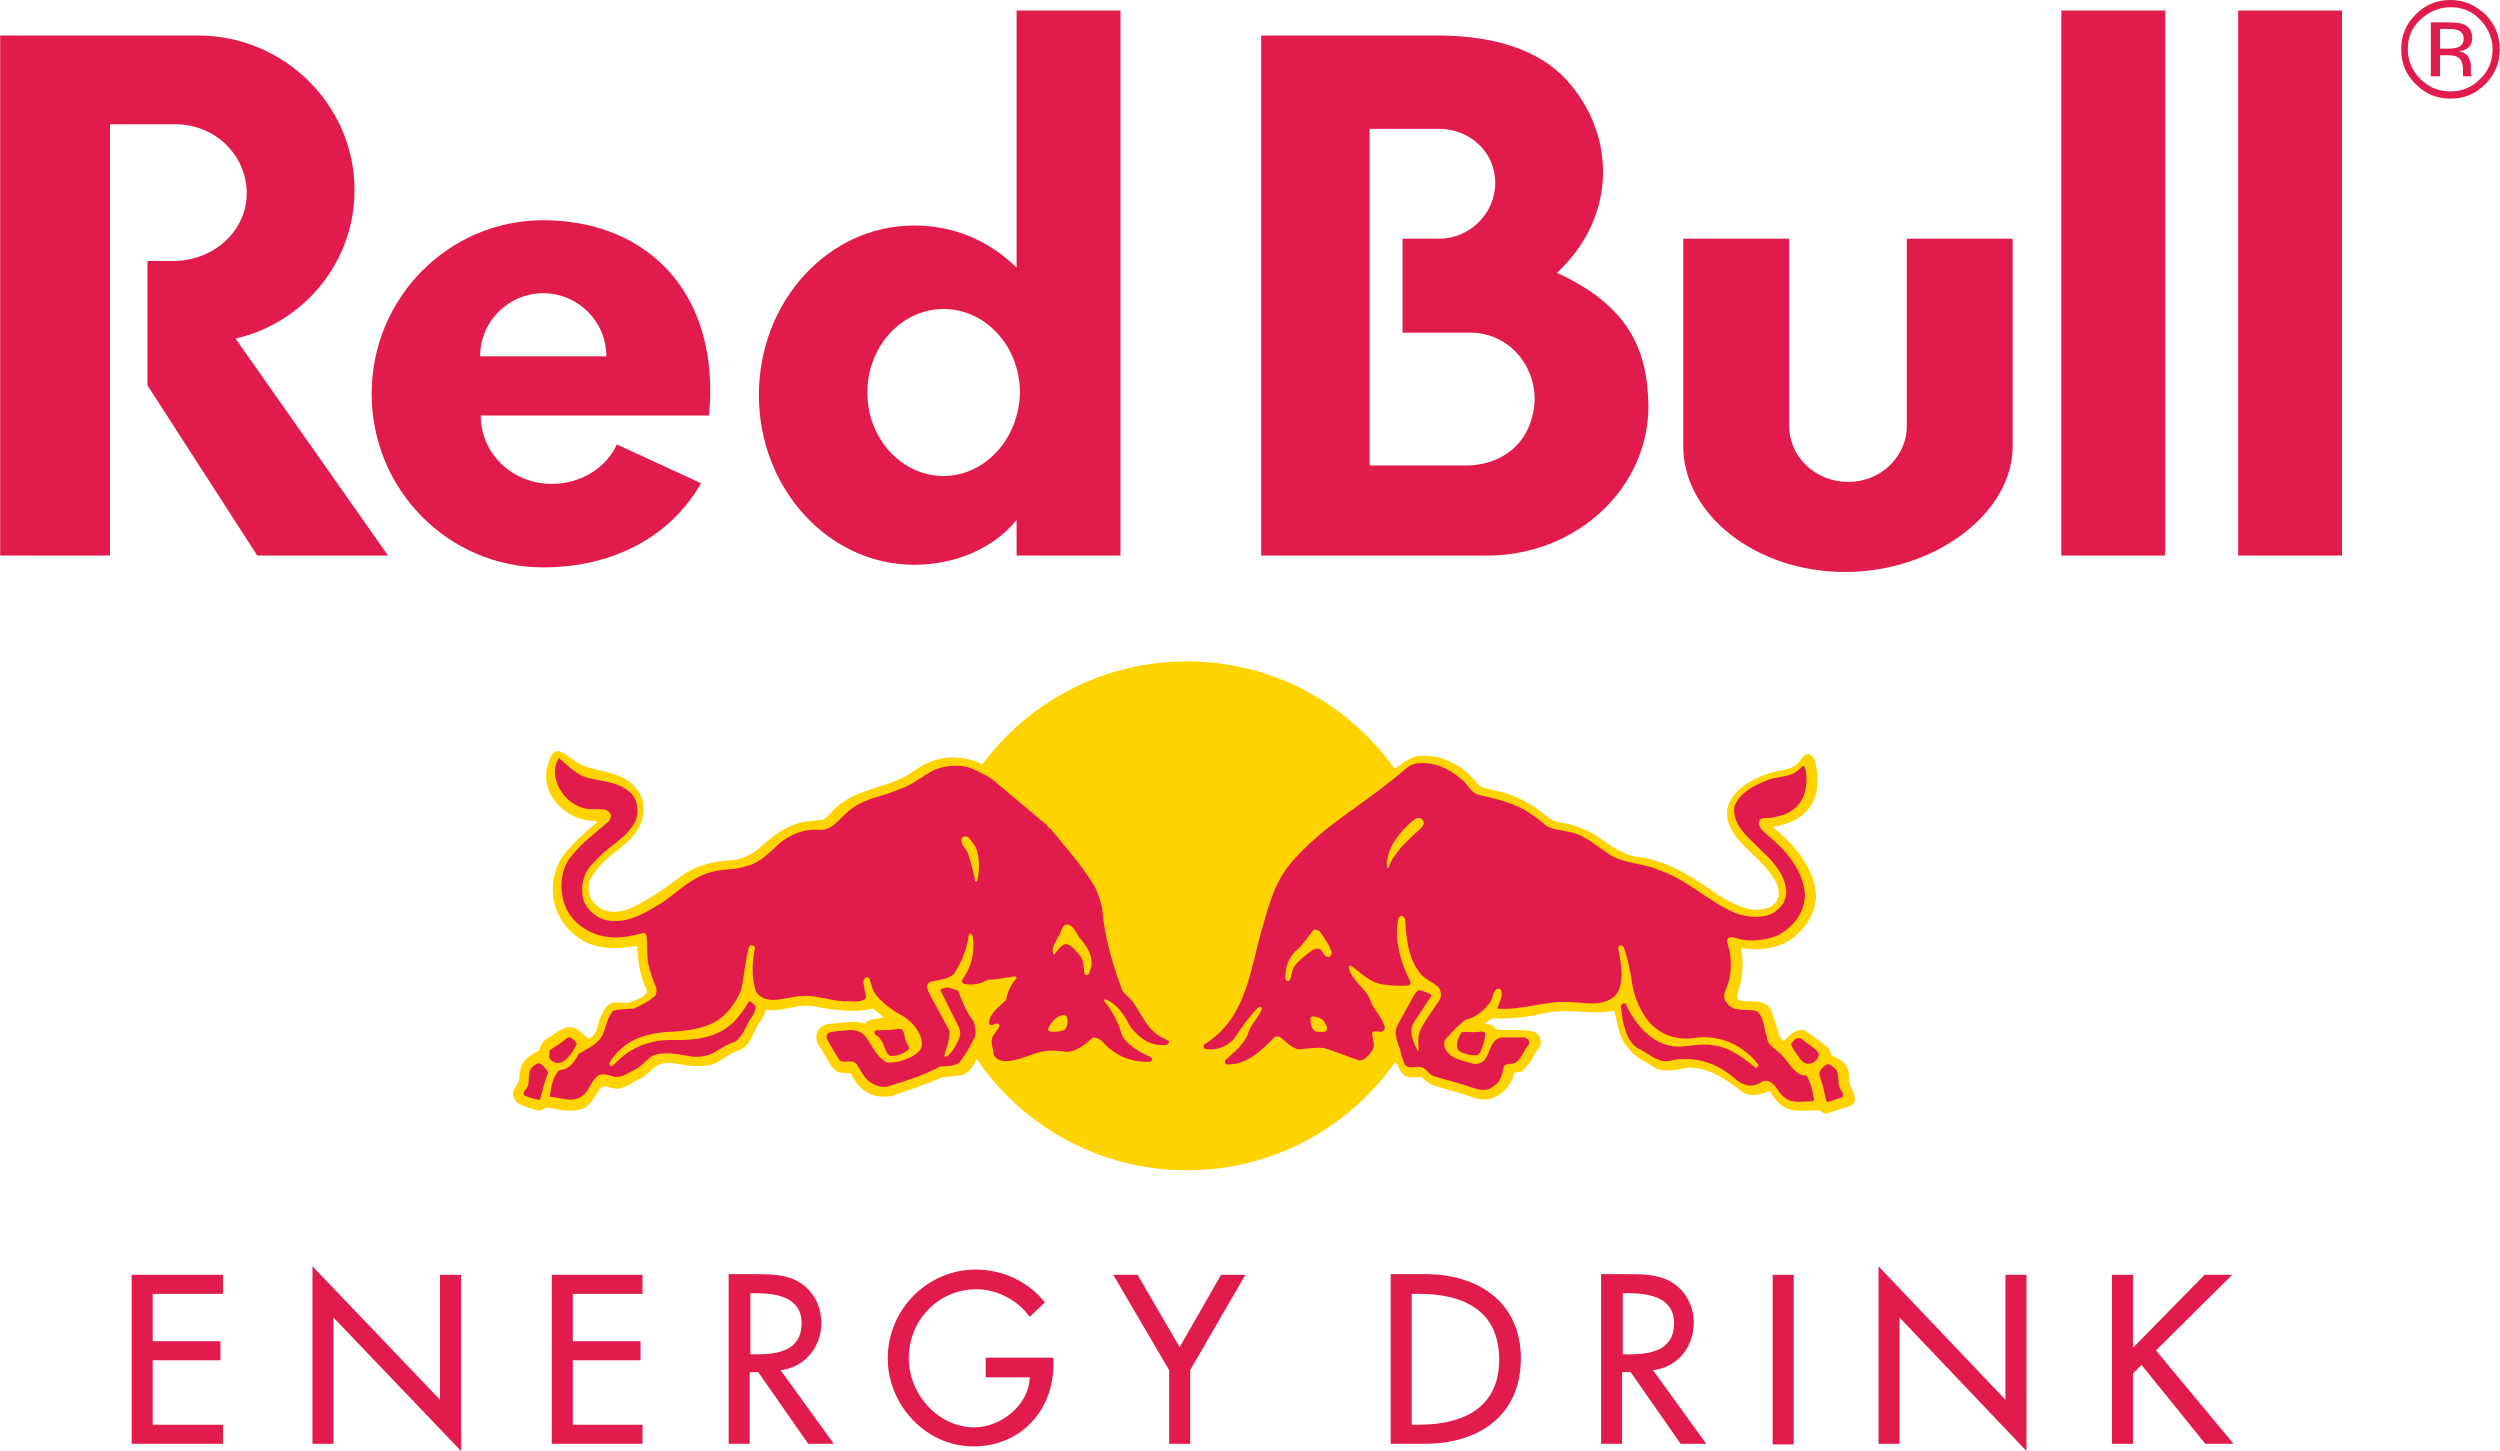
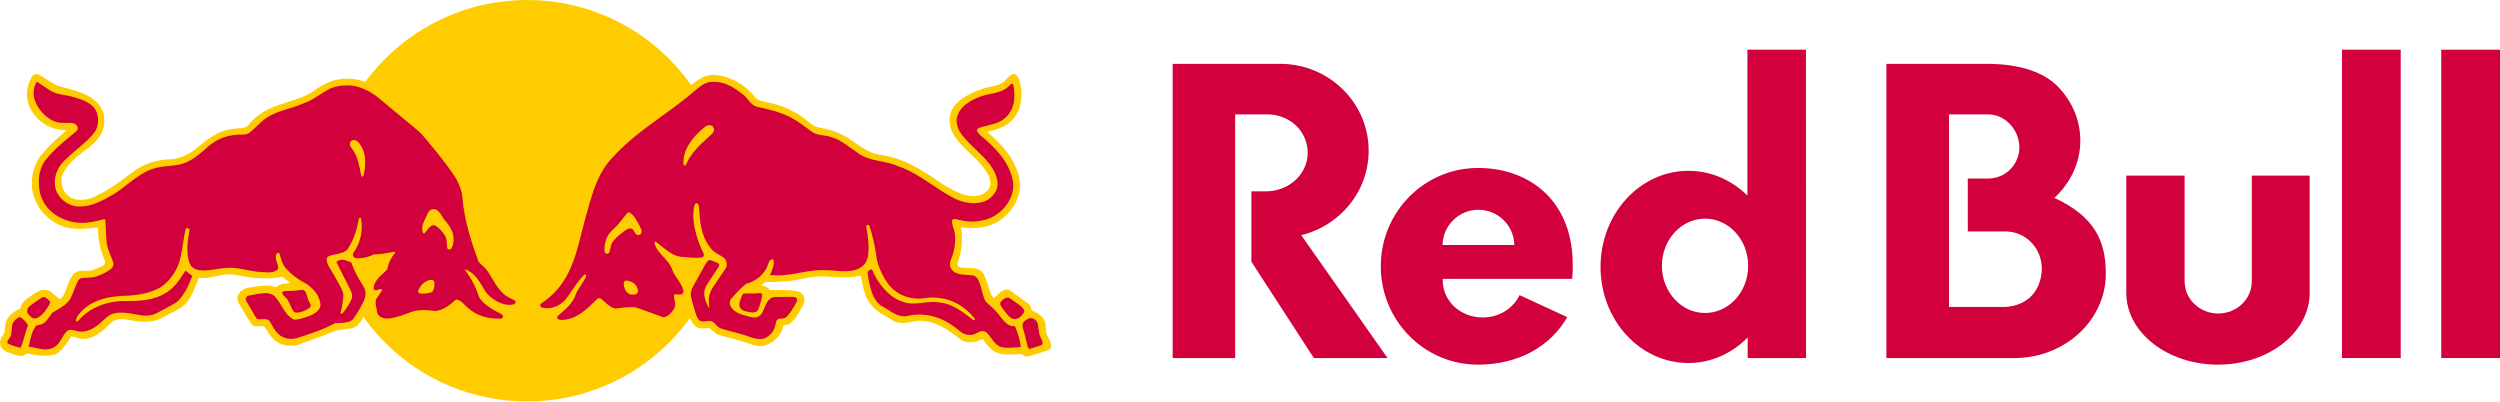
- <svg xmlns="http://www.w3.org/2000/svg" height="1451" viewBox="0 -.1 380.2 220.7" width="2500">
-   <path d="m272.1 36.2h-16.1v31.6c0 10.3 11 19.1 24.6 19.1s25.5-8.9 25.5-19.1v-31.6h-16.1v28.5c0 4.7-4 8.5-8.9 8.5-5 0-9-3.8-9-8.6zm-255.4-17.4v65.6h-16.7v-79.1h30.1c13.1 0 23.8 10.6 23.8 23.5 0 11-7.7 20.2-18.1 22.6l23.2 33h-19.9l-16.7-25.9v-18.9h3.9c6.2 0 11.2-4.6 11.2-10.3s-4.7-10.5-10.9-10.5zm153.7 65.6v-82.9h-15.8v39.1c-4.2-4.1-9.5-6.4-15.6-6.4-13 0-23.6 11.5-23.6 25.8 0 14.2 10.6 25.8 23.6 25.8 6.2 0 12-2.4 15.6-6.8v5.4zm-26.9-12.1c-6.4 0-11.6-5.7-11.6-12.7s5.2-12.7 11.6-12.7 11.6 5.7 11.6 12.7c-.1 7-5.3 12.7-11.6 12.7m93.3-30.9c4.3-4 7-9.4 7-15.3 0-5.4-2.1-10.3-5.7-14.2-3.8-4.1-10.4-6.6-19.4-6.6h-26.9v79.1h34.8c13.3-.2 24.1-10.3 24.1-22.7-.1-9-3.3-15.4-13.9-20.3m-13.4 29.3h-15.1v-51.2h10.6c4.6 0 8.5 3.5 8.5 8.2s-3.9 8.5-8.5 8.5h-5.6v14.3h10.3c5.6 0 9.8 4.6 9.8 10.2-.2 5.6-3.9 9.7-10 10" fill="#e21b4d" />
-   <path d="m73 54.1c0-5.3 4.3-9.6 9.6-9.6s9.6 4.3 9.6 9.6zm34.8 9c.1-1.1.2-2.2.2-3.3.2-17.1-11-26.4-25.4-26.4s-26.1 11.8-26.1 26.4 11.7 26.4 26.1 26.4c11 0 19.6-5 24-12.8l-12.8-5.9c-1.6 3.5-5.4 6-9.9 6-5.9 0-10.8-4.5-10.8-10.4zm205.7-61.6h15.8v82.9h-15.8zm26.9 0h15.8v82.9h-15.8z" fill="#e21b4d" />
-   <path d="m141.8 139.2c0-21.4 17.3-38.7 38.7-38.7s38.7 17.3 38.7 38.7-17.3 38.7-38.7 38.7-38.7-17.4-38.7-38.7" fill="#ffd300" />
-   <path clip-rule="evenodd" d="m149.4 116.2c.6.3 1.2.6 1.9 1 2.9 2 4.8 3.7 9.2 7.4 1.3 1.3 2.8 3.4 3.9 4.7 2.4 3 4.1 5.1 4.4 7.6.7 5 1.4 7.8 3.3 12.9.2.5 1 1.2 1.5 1.8 1.2 1.5 1.7 3.9 3.9 5.2 1.2.7 1.4.8 1.8 1.1.6.5-.4 2.3-3.5 1.9 1.6.8 1.4 2.6-.9 2.7-4.5.2-7.3-2.4-7.9-3.1-.3-.3-1.2.9-2.8 1.5-1.6.8-3.8 0-5.5.3-1.6.3-3.7 1.3-5.4 1.4-3 .1-3.4-2-3.4-3.8v-.8c-.3 1.1-1.4 3-1.4 3-.4.9-1 2-2.1 2.4l-3.2.4c-2.5 1.1-5 1.9-7.6 2.8-1.5.3-3.2 0-4.3-.9-.9-.7-1.4-1.6-1.9-2.5-.5-.2-1.2 0-1.8-.2-.5-.1-.8-.5-1.1-.8l-2.2-3.7c-.2-.5-.2-1.2 0-1.7.4-.8 1.3-1.2 2.2-1.2 1.6-.1 3.4-.6 5 0 .7-.8 1.8-.7 2.8-.9-.4-.6-1-.9-1.5-1.4-2.9.7-6.1.2-8.9-.3-2.6-.6-4.8.9-7.4.5l-.8 1.7c-1.2 1.3-1.3 3.5-3.1 4.4-1.3.3-2.3 1.2-3.4 1.8-2 1.1-4.7.6-6.9.2-.9-.1-1.5 0-2.3.3-.7.5-1.5 1.3-2.3 1.9-1.3.5-2.4 1.6-3.8 1.7-.8 0-1.6-.5-2.4-.3-1 1.1-1.5 2.9-3.1 3.4s-3.6.1-5.2-.3c-.5.2-.8.6-1.4.5-1.1-.3-2.2-.6-3.2-1.2-.4-.4-.5-.9-.6-1.3 0-.7.6-1.3.9-1.9.1-.7.1-1.7.4-2.4.5-1.1 1.6-1.8 2.7-2.3.1-.8.6-1.5 1.3-1.9 1.3-.7 2.7-2.3 4.4-1.4l1.8 1.5c1.6-.7 1.2-2.3 2-3.6.4-.9.9-1.9 1.9-1.9.7-.1 1.5.1 2.2 0 1-.3 2.1-.7 2.8-1.5l-.1-.6c-1-1.9-1.3-4.2-1.4-6.5-1.8.2-3.7.5-5.6.1-2.8-.4-5.5-2.6-6.6-5.4-1.2-2.7-.7-6.5 1.2-8.8 1.5-1.8 3.2-3.4 5-4.8-.6-.2-1.3-.1-1.9-.3-2.6-.4-5.2-2.7-5.8-5.3-.4-1.7 0-3.3.8-4.7.3-.3.6-.6 1.1-.4 1.3.5 1.7 1.2 2.9 1.8l.7.4c3.3 1.1 7.7 1.1 9 5.2.8 3.2-1.2 5.6-3.5 7.4-1.8 1.3-3.6 2.9-4.5 4.8-.4 1.4-.2 2.8 1 3.8 1.2 1.2 3.3 1.2 4.8.6 2.8-1.2 5.4-3 7.9-4.9 2.4-1.8 5.3-2.5 8.4-2.6 1.4-.3 2.6-.9 3.7-1.8 1.9-1.8 3.9-3.3 6.3-3.9 1.1-.2 2.2-.3 3.3-.4.9-.4 1.5-1.5 2.2-2 3.3-2.9 7.7-2.8 11.2-5.1 2-1.5 4.2-2.5 6.8-2.4 1.2.1 2.3.3 3.3.7zm3.3 34c-2.2.1-3.6.6-5.1.8.1 1.4.9 2.6 2 4.1.6-2.3 2.5-3.2 3.1-4.9m56.3.5c1 1.5 1.6 3 2.5 4.6.9-1.7 1.7-3.3 2.5-4.3-.1-.1-2.7.2-5-.3m2.1 7.4c-.1.3-.3.4-.7.4.3 1.4-.7 4-3.2 4.1-1.7.1-4.5-1.6-6.1-1.7-1.7-.1-4.8 1.2-6.6-1.5-2.4 2.9-5.2 3.7-7.6 3.6-1.4 0-2.9-.8-.8-2.6-4.6 1.5-4.6-1.6-3.8-2.2.5-.4 1.1-.7 2.8-2.4 6.4-6.7 4-18.3 11-26 2.7-3 4.9-4.7 10.4-8.6 1.9-1.3 3.8-3.2 5.6-4.5l.1.2v-.1c1.1-.8 2.1-1.6 3.3-1.9 2.5-.3 4.8.5 6.7 1.8 1 .7 1.8 1.5 2.6 2.5.6.6 1.5.6 2.3.9 2.3.4 4.3 1.3 6.2 2.5 1.3.8 2.4 2.2 4 2.4 1.9.3 3.6.9 5.3 1.9 2 1.3 3.8 2.9 6.2 3.3 4.8.5 8.8 3.2 12.6 5.9 2.2 1.3 4.8 2.8 7.5 1.9.8-.3 1.4-1 1.6-1.7.2-1.8-.9-3.2-2-4.5-2.3-2.7-6.3-5-5.8-8.9.7-2.9 3.9-4.6 6.4-5.4 1.4-.5 3.1-.3 4.3-1.5.6-.4.9-1.8 1.9-1.3.8.5.9 1.5 1 2.4.4 2.8-.2 5.6-2.8 7.2-1.2.8-2.5 1.1-3.9 1.4 2.1 1.7 4.2 3.8 5.4 6.2.7 1.4 1.1 2.6 1.2 4.2-.1 3-1.9 5.6-4.5 7.1-1.5.8-3.2 1.1-5 1.1-.7 0-1.3-.2-1.9-.2.3 1.4.3 3.3 0 4.9-.1.8-.6 1.7-.6 2.7.4.5 1 .5 1.5.5 1.3 0 2.9-.1 3.6 1.3.6 1.3.9 2.8 1.4 4.1.2.2.3.7.6.6.9-.8 1.8-1.9 3.1-1.6 1.2.8 2.4 1.7 3.6 2.6.3.3.4.7.5 1.2 1 .4 2.3 1.1 2.6 2.3.2.8.1 1.6.3 2.3.3.8 1.1 1.8.5 2.8l-.4.3-3.8 1.2c-.3 0-.6-.2-.9-.5-2-.1-4.4.5-6-.9-.7-.6-1.2-1.3-1.7-2.1-1.2.6-2.9 1-4.1.2-2.5-1.9-5-3.8-8.4-3.7-1.5.3-3.3.7-4.8.1-1.4-1-3-1.5-4.1-3-1.6-1.7-1.6-3.7-2.2-5.8-2.2.5-4.6.2-6.8.1-1.8-.1-3.5.2-5.2.6-2.1.4-4.4.6-6.6.5l-1.1.8c.5.1 1 .1 1.4.5l.4.4c1.8.2 3.9-.1 5.6.3.4.1.8.5 1 .9.2.5.2 1.1-.1 1.5-.9 1.2-1.4 2.6-2.6 3.6-.3.4-1.2-.1-1.3.6-.4 1.8-2.1 3.3-3.8 3.7-.7.1-1.5 0-2.1-.2-2.1-.7-4.2-1.3-6.3-1.9-.7-.2-1.3-.9-1.9-1.3-.9 0-2.2.3-2.8-.5-.3-.2-.6-.9-.7-1.2-.7-.9-1.2-2.5-1.5-3.9" fill="#ffd300" fill-rule="evenodd" />
-   <g fill="#e21b4d">
-     <path clip-rule="evenodd" d="m148.4 128.8c.6 1.5.6 3.5.2 5.1-.1.1-.2.1-.3 0-.3-1.4-.6-2.8-1.1-4.2-.3-.8-1.3-1.5-.9-2.4.2-.2.6-.2.9-.1.5.5.8 1 1.2 1.6m16 14c1.1 1.3 1.9 2.7 1.5 4.4-.2.3-.1.9-.6 1-.2.1-.4-.1-.4-.3-.1-.9-.1-1.9-.6-2.6-.6-.6-1.3-1.8-2.3-1.8-.7.2-1.2 1-1.6 1.5 0 .1-.1.1-.2 0-.4-1 .4-1.8.7-2.6.6-.6.5-2.3 1.8-1.8.9.6 1.1 1.6 1.7 2.2m-2.1 11.9c.1.6.1 1.5-.5 1.9-.6.2-1.4.3-2.1.2-.2-.1-.4-.2-.3-.4.3-.9 1.2-1.9 2.2-2.1.2 0 .6 0 .7.4m-73-36.5c2.4.6 5 .6 6.8 2.5 1 1.2 1.1 3.3.3 4.5-1.4 2.4-4.2 3.6-5.9 5.7-1.7 1.4-2.3 3.6-1.8 5.8.6 1.9 2.5 3.2 4.4 3.3 3 .1 5.2-1.4 7.6-2.8 2.4-1.7 4.6-3.9 7.3-4.6 1.8-.6 3.8-.3 5.6-1 1.9-.4 3.4-2 4.9-3.4 1.7-1.4 3.7-2.2 5.9-2.1 2 .3 3.1-1.5 4.5-2.7 2.3-2.1 5.3-2.3 8-3.5 1.9-.6 3.4-2 5.2-2.9 1.7-.7 4-.9 5.7-.2 1.1.5 2.3 1 3.3 1.8l8.1 6.8c.1.3.4.5.6.6 2.3 2.8 4.7 5.5 6.6 8.6.6 1.1.9 2.2 1.2 3.4.4 4.6 1.6 8.6 3.1 12.6.4.6 1.2 1.1 1.6 1.7 1.3 1.8 2.1 4.1 4.2 5.3l1.2.6c.1.1.1.3 0 .4l-.2.2c-2.5.4-4.4-1.1-5.7-2.9-.8-1.6-1.9-3.3-3.7-4-.1 0-.2.1-.2.1.2.6.8 1 1 1.5.7 1.1 1.3 2.3 1.6 3.5.4 1.3 1.8 2.2 2.9 2.9l1.6.8c.2.1.3.4.1.6l-.2.1c-2.7.1-5.1-.8-7-2.8-.4-.5-1-.9-1.7-.9-1.2 1.1-2.4 2.1-4 2.2-1.7-.3-3.5-.3-5 .3-1.4.5-2.8 1.1-4.3 1.1-.7 0-1.5-.3-1.8-1 0-.9-.6-1.9-.1-2.8l1-1.5c0-.2-.1-.4-.3-.4-.4-.1-1.1.6-1.3-.1.1-1.5 1.6-2.5 2.6-3.5.2-1.2.7-2.3 1.6-3.3 0-.1-.1-.3-.3-.3-1.3.2-2.6.5-4 .5-1.1.6-2.5 1-3.8.6-.3-.2-.2-.5-.1-.7 1.4-1.9 1.9-4.3 1.5-6.6-.1-.1-.1-.3-.3-.3s-.2.2-.3.3c-.3 2.2-1 3.9-2.2 5.8-.9.9-2.3.9-3.5 1.2-.3.1-.6.4-.6.7 0 .8.5 1.3.8 2l2.6 4.8c.1 1.3-.5 2.6-.8 3.8.1.2.3.1.5 0 .9-.8 1.5-1.9 1.9-3.1.1-.5-.1-1.1-.3-1.5l-2.7-5.4c.2-.3.6-.3.9-.4.6 0 1.2.3 1.8.5.6 1.6 1.3 3.3 2.4 4.7.2.9.5 2.1-.1 2.8-.6 1.2-1.2 2.2-2 3.3-.7.7-1.7.6-2.7.7h-.3c-2.4 1.3-4.9 2.1-7.5 2.9-1.1.5-2.4.1-3.3-.6s-1.3-1.7-1.9-2.6c-.7-.9-1.8-.1-2.6-.6-.7-1.1-1.4-2.2-2-3.4 0-.3 0-.6.3-.8.9-.3 1.9-.3 2.9-.4.9-.1 1.9.1 2.5.7 1.2 1.4 1.7 3.3 3.5 4.2 1.4.1 2.6-.3 3.8-.9.7-.4 1.5-1 1.5-1.9-.1-1.8-1.3-3.2-2.8-4.2-1.5-.8-3.1-1.9-4.2-3.3-.6-.8-.7-1.7-1-2.5-.1-.2-.5-.2-.6-.1-.6.5-.1 1.4-.1 2 .1.4.3.9.1 1.2-.9.7-2.1.3-3.2.4-2.2-.1-4.3-1-6.6-.8-2.2.1-5.2 1.6-6.8-.6-.8-2.1-.6-4.6-.2-6.7 0-.2-.2-.4-.4-.4-.2-.1-.4 0-.5.2-.6 2.1-.7 4.4-1.2 6.6-.8 1.9-2.2 3.9-4.1 4.9-1.7.9-3.7 1.2-5.8 1.4-3.8.1-7.3.8-9.7 4.1-.2.3-.5.6-.4 1 .1.1.4.2.5.1 2.6-2.9 5.9-4.1 9.7-3.9 3.6 0 7.2-.6 9.5-3.7.6-.7 1-1.4 1.5-2.2.4 0 .7.5 1 .7.1 1.1-.8 1.8-1.2 2.7-.5 1-1 2.2-2 2.8-1.2.3-2.2 1.1-3.3 1.7-1.1.5-2.5.7-3.8.4-1.6-.3-3.8-.7-5.4 0-.8.5-1.5 1.4-2.3 1.9-1.1.5-2.1 1.4-3.4 1.3-.9-.2-2-.8-2.8 0-1 .9-1.2 2.5-2.5 3.1-1.5.8-3.1 0-4.6-.1.2-1.5.4-2.9 1.4-4 .6-.1 1.1-.2 1.6-.6.6-.5 1-1.2 1.4-1.9 1.3-.8 2.8-1.4 3.6-2.8.6-1.3.6-2.5 1.6-3.7l.5-.2 2.7-.2c1.1-.5 2.1-1 3.1-1.8.3-.3.4-.8.3-1.3-.5-1.3-.9-2.2-1.2-3.6s-.1-2.8-.3-4.4c-.1-.1-.2-.4-.4-.4-1.8.4-3.5.9-5.5.6-2.7-.3-5.5-2.1-6.5-4.8-.9-2.3-.7-5.6 1-7.5 1.6-2 3.6-3.5 5.6-5.2.3-.2.3-.6.4-.9 0-.4-.4-.7-.7-.9-1.2-.3-2.6.1-3.8-.4-2.1-.7-3.7-2.7-4-4.9-.1-1 .1-1.8.6-2.6 1.6 1.4 2.8 2.6 4.3 3m-6 44.7v.3c-.5 1.2-.8 2.6-1.2 4-.9-.1-1.7-.4-2.4-.7-.2-.2 0-.4 0-.6.9-.8.6-1.8.8-2.9.1-.6.7-1.1 1.3-1.4.7.1 1.1.8 1.5 1.3m4.4-4.2c-.5 1-1.2 2.2-2.3 2.8-.4.1-.9.1-1.3-.1-.2-.2-.6-.4-.6-.8.1-.4-.1-.9.3-1.1.8-.5 1.6-1 2.4-1.7.2-.1.6-.2.7 0 .4.3.7.5.8.9m50.1-.4c.1.4.7.9.3 1.3-.8.6-1.7 1-2.8.9-.8-.6-.7-1.7-1.4-2.5-.2-.6-1.1-.6-.9-1.2l.3-.2c1.1 0 2.2 0 3.3-.2 1.1-.1.8 1.2 1.2 1.9m63.2-16.3c.6.8 1.1 1.6 1.5 2.6.1.2 0 .4-.1.6s-.3.4-.6.2c-.7-.2-.6-1.3-1.5-1.2-.6 0-1 .5-1.5.8-.9.8-2.1 1.6-2.3 2.8-.2.4-.1 1.1-.5 1.3-.2.1-.5-.1-.5-.3-.1-1.6.4-3.1 1.5-4.2 1.1-.9 1.9-2.2 2.8-3.3.6-.1 1 .3 1.2.7m.4 13.3c.2.4.6.9.3 1.4-.4.3-1.1.1-1.6.1-.6-.3-.8-1.1-.8-1.8 0-.2 0-.3.2-.5.7 0 1.4.2 1.9.8m15-30.6c.3.4 0 .8-.2 1.1-1.4 1.3-3.1 2.7-4.1 4.3-.4.5-.7 1.1-.9 1.7 0 .1-.1.1-.2.1-.3-.8.1-1.7.3-2.5.7-1.9 2.3-3.7 4-5 .2-.1.9-.2 1.1.3m5.7-6.4c1.1.7 1.5 2.2 2.8 2.5 2.2.5 4.4 1 6.4 2 1.4.7 2.7 1.7 4 2.8 1.2.6 2.7.6 4 1 1.9.5 3.4 1.9 5.1 3 2.2 1.7 5.3 1.5 7.8 2.6 4 1.3 7.2 4.4 10.9 6.2 1.9 1 4.8 1.4 6.7.3 1.3-.9 2.1-2.1 1.8-3.8-.7-4.1-5.2-6.2-7.3-9.6-.4-.8-.7-1.9-.5-2.8.8-2 2.9-3.1 4.7-3.8 1.4-.7 3.2-.5 4.5-1.3.5-.3.9-.7 1.2-1 .3 0 .3.3.4.5.4 2.4 0 4.9-2.1 6.3-.8.6-1.8.8-2.7 1-.8.3-2.4-.3-2.3 1.1.2.7.8 1.1 1.3 1.6 2.8 2.3 5.4 5.3 5.7 8.9.1 2.8-1.8 5.2-4.2 6.4-1.8.7-4 1-5.9.5-.5-.1-1.3-.6-1.7.1-.1.8.4 1.4.4 2.1.2 1.3.2 3-.2 4.3-.2 1-1.2 2.2-.3 3.2.9 1.4 2.7 1 4.2 1.2.8.1 1.1 1 1.3 1.6.3.8.3 1.7.6 2.3 0 1.5 1.7 2.1 2.5 3.1 1 1.1 1.9 3 3.6 2.9.6 1.2.9 2.3 1.1 3.7l-.2.2c-1.4 0-3.3.4-4.3-.6-1.2-.8-1.6-3-3.4-2.4-.8.6-1.9.8-2.8.4-.9-.3-1.5-1.1-2.3-1.6-2.4-1.8-5.6-2.7-8.7-2-1.8.5-3.2-.8-4.6-1.6-1.9-.8-2.4-2.8-2.8-4.5l-.3-2.1c0-.2.2-.4.4-.5h.3c1.1 2.5 3.2 5.3 5.9 6.2 2.5 1 4.8-.3 7.5.2 2.5.3 4.5 1.9 6.4 3.4.2 0 .3-.1.4-.3v-.2c-2.3-2.9-5.5-4.4-9.2-4.1-3.1.6-6.1-.4-7.9-3-1-1.5-1.7-3.1-2-4.8-.3-2-.7-4.2-1.4-6-.2-.1-.4-.3-.6-.2l-.2.3c.3 1.9.9 4.2.2 6.2-.5 1.6-2.1 2.2-3.6 2.3s-2.9-.2-4.5-.2c-3.6-.1-6.8 1.3-10.5 1 .3-.9.9-1.8.6-2.8-.1-.2-.4-.2-.6-.2-.7.4-.6 1.3-1 1.9-.8 1.3-2.3 2.5-3.8 2.8-1.1.8-2.1 1.9-3 2.9-.3.3-.3.9-.2 1.3.7 1.8 2.8 2 4.4 2.5.8.1 1.5-.2 1.9-.9.7-1.1.8-2.9 2.4-3.1h3.5c.3.1.5.3.7.6l-.1.5c-.8.9-1.1 2.2-2.1 2.8-.6.2-1.3 0-1.7.5-.2 1.2-.5 2.5-1.7 3.1-.9.8-2.2.4-3.2.1-1.9-.7-3.8-1.1-5.7-1.7-.8-.2-1.1-1.2-2-1.4-.8-.2-1.7.4-2.4-.3-.4-.9-.6-1.5-.8-2.5-.3-.6-.5-1.3-.6-2-.1-.6 0-1 .2-1.5l2.6-4.7c.2-.3.4-.6.7-.7.6.1 1.3.4 1.9.7l-.1.3-2.7 4.1c-.6 1.3 0 2.8.6 3.9.1.1.2.3.3.2-.1-.8-.2-1.6 0-2.5.2-.8.7-1.5 1.1-2.2l2.1-3.1c.2-.5.2-1.3-.2-1.8-.9-.9-2.2-1.2-3-2.4-1.7-2.3-1.9-5-2.1-7.9 0-.2-.2-.5-.5-.6-.2-.1-.4.2-.5.3-.5 1.9-.2 4.2.3 5.9.3 1.3.9 2.6 1.5 3.8.1.2-.1.5-.3.6-1.4.1-2.8 0-4.1-.2-1.8-.3-3.1-1.7-4.6-2.8-.2-.1-.3.1-.4.2.4 2 2.6 3.2 3.3 5 .4 1.5 1.9 2.6 2.2 4.2 0 .2-.2.5-.4.6-.5.1-1-.2-1.5.1-.1.9.5 1.8.1 2.6-.5.8-1.2 1.7-2.1 1.7-1.8-.6-3.6-1.4-5.4-1.9-1.3-.1-2.6.1-3.8.2-1.2-.2-2-1.3-2.9-1.9-.3-.1-.6-.1-.8.1-2 2-4.2 4.2-7.2 4.1-.2 0-.3-.2-.3-.4v-.2c1.3-1.2 2.9-2.4 3.5-4.1.4-1.4 1.6-2.4 2.1-3.7.1-.2-.1-.3-.3-.4l-.3.2c-1.5 1.5-2.6 3.2-3.7 4.8-1.1 1.1-2.7 1.8-4.4 1.4-.2-.1-.2-.4-.1-.6 6.2-3.8 6.9-10.6 8.6-16.8 1.2-4.1 2.1-8.3 5.3-11.6 4.8-5.3 10.8-8.4 16.1-13 .8-.7 1.6-1.4 2.6-1.4 2.6-.2 4.6.8 6.4 2.3m57.1 44.2c.5.7.3 1.8.5 2.6.1.6.9 1.1.5 1.7l-2.2.7c-.4 0-.2-.5-.4-.7-.2-1.3-.5-2.2-.9-3.4-.1-.7.6-1.2 1.1-1.6.5-.2.9.4 1.4.7m-5.1-4.5c.8.7 1.9 1.2 2.5 2.1.1.4-.2.8-.4 1.1-.3.3-.7.5-1.2.5s-.9-.3-1.2-.7c-.5-.8-1.2-1.5-1.4-2.3.3-.5 1-1.3 1.7-.7m-48.2-.8c-.1 1-.4 1.9-.8 2.8-.3.6-1.2.4-1.8.3-.6-.2-1.6-.3-1.7-1.2-.1-.8.3-1.6.7-2.2.9-.1 2 .1 2.9-.1.4 0 .7.1.7.4" fill-rule="evenodd" />
-     <path d="m20 219.5h13.9v-2.9h-10.7v-9.8h10.3v-2.9h-10.3v-7.2h10.7v-2.9h-13.9zm27.5 0h3.2v-19.2l19.4 20.3v-26.8h-3.2v19l-19.4-20.3zm36.4 0h13.8v-2.9h-10.6v-9.8h10.3v-2.9h-10.3v-7.2h10.6v-2.9h-13.8zm34.8-11.2c3.7-.4 6.2-3.5 6.2-7.2 0-2.5-1.2-4.9-3.4-6.2-2-1.2-4.5-1.2-6.8-1.2h-3.9v25.8h3.2v-10.9h1.3l7.6 10.9h3.9zm-4.7-11.7h.9c3.2 0 7 .6 7 4.6 0 4.1-3.6 4.7-6.8 4.7h-1v-9.3zm35.9 9.9v2.9h6.7c-.1 4.2-4.4 7.6-8.4 7.6-5.6 0-10-5.1-10-10.5 0-5.8 4.5-10.5 10.3-10.5 3.2 0 6.3 1.7 8.1 4.2l2.3-2.2c-2.5-3.2-6.5-5-10.5-5-7.4 0-13.4 6.1-13.4 13.5 0 7.1 5.8 13.4 13 13.4s12.2-5.4 12.2-12.5v-1h-10.3zm27.9 1.8v11.2h3.2v-11.2l8.4-14.5h-3.7l-6.3 11-6.4-11h-3.7zm33.7 11.2h5.2c8.1 0 14.6-4.2 14.6-13 0-8.6-6.6-12.8-14.5-12.8h-5.3zm3.2-22.8h1.1c6.6 0 12.2 2.4 12.2 10 0 7.5-5.7 9.9-12.2 9.9h-1.1zm36.7 11.6c3.7-.4 6.2-3.5 6.2-7.2 0-2.5-1.2-4.9-3.4-6.2-2-1.2-4.5-1.2-6.8-1.2h-3.9v25.8h3.2v-10.9h1.3l7.6 10.9h3.9zm-4.7-11.7h.9c3.2 0 7 .6 7 4.6 0 4.1-3.6 4.7-6.8 4.7h-1v-9.3zm22.9-2.8h3.2v25.8h-3.2zm16.1 25.7h3.2v-19.2l19.3 20.3v-26.8h-3.2v19l-19.3-20.3zm38.7-14.6v-11.1h-3.2v25.7h3.2v-10.7l1.3-1.3 9.7 12h4.3l-11.8-14.2 11.6-11.5h-4.2zm48.3-203.9c1.8 0 3.3.6 4.5 1.9 1.2 1.2 1.9 2.8 1.9 4.5 0 1.8-.6 3.3-1.9 4.5-1.2 1.3-2.8 1.9-4.5 1.9-1.8 0-3.3-.6-4.6-1.9-1.2-1.2-1.9-2.8-1.9-4.5 0-1.8.6-3.3 1.9-4.5s2.8-1.9 4.6-1.9m7.5 6.4c0-2-.7-3.8-2.2-5.3-1.5-1.4-3.2-2.2-5.3-2.2s-3.8.7-5.3 2.2-2.2 3.2-2.2 5.3.7 3.8 2.2 5.3 3.2 2.2 5.3 2.2 3.8-.7 5.3-2.2c1.4-1.4 2.2-3.2 2.2-5.3m-5.5-1.6c0 .6-.3 1.1-.9 1.3-.3.1-.8.2-1.4.2h-1.3v-3h1.2c.8 0 1.4.1 1.8.3.4.3.6.6.6 1.2m-5-2.5v8.2h1.4v-3.2h1.1c.8 0 1.3.1 1.6.3.5.3.8.9.8 1.9v1h1.4l-.1-.1c0-.1-.1-.2-.1-.4v-1.2c0-.4-.2-.8-.4-1.3-.3-.4-.8-.7-1.4-.8.5-.1.9-.2 1.2-.4.5-.3.8-.9.8-1.6 0-1-.4-1.7-1.3-2.1-.5-.2-1.2-.3-2.3-.3z" />
+ <svg xmlns="http://www.w3.org/2000/svg" viewBox="0.001 0 224.188 36">
+   <g clip-path="url(#a)">
+     <path fill="#D2003C" fill-rule="evenodd" d="M195.907 25.248v-9.5h-5.231v10.51c0 3.556 3.681 6.442 8.223 6.442s8.223-2.886 8.223-6.442v-10.51h-5.192v9.5c0 1.58-1.35 2.864-3.01 2.864-1.661 0-3.01-1.283-3.01-2.864z" clip-rule="evenodd" />
+     <path fill="#D2003C" d="M224.189 4.456h-5.269v27.652h5.269zm-8.904 0h-5.269v27.652h5.269z" />
+     <path fill="#D2003C" fill-rule="evenodd" d="M113.629 10.258h-2.864v21.85h-5.605V5.725h9.635c4.387 0 7.94 3.488 7.94 7.791 0 3.664-2.578 6.736-6.048 7.57l7.743 11.022h-6.608l-5.601-8.638v-6.31h1.301c2.069 0 3.747-1.547 3.747-3.453 0-1.907-1.571-3.453-3.643-3.453z" clip-rule="evenodd" />
+     <path fill="#D2003C" d="M140.987 25.002q.053-.54.048-1.107c.08-5.701-3.694-8.832-8.503-8.832s-8.708 3.947-8.708 8.815 3.899 8.822 8.708 8.822c3.67 0 6.535-1.661 8.009-4.263l-4.276-1.972c-.547 1.177-1.82 2.007-3.301 2.003-2.051-.003-3.566-1.508-3.584-3.283v-.18h11.604zm-11.624-3.03a3.218 3.218 0 0 1 6.435 0h-6.439zm32.595 10.136-.007-27.652H156.7V17.54c-1.398-1.384-3.259-2.221-5.293-2.221-4.352 0-7.878 3.857-7.878 8.617s3.526 8.618 7.878 8.618c2.055 0 3.916-.875 5.317-2.287v1.84zm-9.057-4.04c-2.134 0-3.868-1.897-3.868-4.232s1.73-4.23 3.868-4.23 3.868 1.895 3.868 4.23-1.73 4.231-3.868 4.231Zm31.327-10.321c1.443-1.346 2.325-3.148 2.325-5.127 0-1.792-.692-3.442-1.899-4.736-1.256-1.384-3.48-2.159-6.487-2.159h-9.005v26.383h11.631c4.456-.073 8.047-3.439 8.047-7.566 0-3.003-1.059-5.145-4.608-6.795zm-4.41 9.78h-5.041v-17.27h3.515c1.543 0 2.795 1.412 2.795 2.958a2.794 2.794 0 0 1-2.795 2.796h-1.83v4.743h3.356c1.871 0 3.286 1.508 3.286 3.38-.066 1.933-1.252 3.269-3.286 3.393" />
+     <path fill="#FC0" d="M47.268 36c9.94 0 18-8.059 18-18s-8.06-18-18-18c-9.941 0-18 8.059-18 18s8.059 18 18 18" />
+     <path fill="#FC0" d="M45.984 26.351c-1.017-.574-1.218-1.705-1.75-2.397-.218-.274-.578-.578-.675-.827-.917-2.346-1.228-3.664-1.55-5.954-.166-1.173-.944-2.162-2.079-3.55-.495-.605-1.2-1.605-1.81-2.196-2.047-1.726-3.154-2.685-4.52-3.605a5.3 5.3 0 0 0-.845-.467h-.007a.03.03 0 0 1-.014-.007c-.456-.2-.868-.256-1.429-.287a4 4 0 0 0-.224-.007c-1.018 0-1.986.37-2.962 1.124-.709.464-1.522.723-2.31.972-.994.315-2.025.644-2.865 1.377-.15.108-.287.26-.422.402-.184.197-.315.422-.595.512-.243.055-.416.055-.613.072a7 7 0 0 0-.924.132c-1.034.245-1.826.882-2.66 1.557l-.284.228c-.54.429-1.47.82-1.996.837-1.47.045-2.511.391-3.594 1.197-1.118.855-2.315 1.737-3.64 2.28a2.7 2.7 0 0 1-.954.183c-.346 0-.841-.076-1.235-.442-.502-.464-.668-1.357-.367-1.955.45-.886 1.366-1.609 2.114-2.142.965-.73 1.899-1.688 1.484-3.276-.447-1.453-2.221-1.92-3.394-2.231-.332-.087-.62-.163-.789-.242-.37-.173-.63-.35-.882-.52a4.2 4.2 0 0 0-.785-.449.5.5 0 0 0-.146-.028q-.248 0-.397.239c-.423.737-.547 1.488-.37 2.221.273 1.204 1.46 2.3 2.698 2.494.124.031.266.042.405.056.128.01.259.024.38.048a14.2 14.2 0 0 0-2.235 2.155c-.906 1.066-1.155 2.827-.578 4.093.499 1.266 1.765 2.297 3.08 2.505.259.048.54.072.857.072.457 0 .917-.048 1.357-.096.107-.01.218-.025.321-.035.045 1.003.08 1.626.637 3.048.034.09.01.242-.107.346-.097.086-.907.422-1.139.47a1.6 1.6 0 0 1-.297.021h-.332c-.11 0-.253 0-.391.02-.509.073-.761.502-.941.918-.11.252-.19.474-.26.664-.173.474-.28.768-.612.948 0 0-.692-.616-.81-.7A1.06 1.06 0 0 0 4 25.982c-.436 0-.823.277-1.197.543a5 5 0 0 1-.35.239c-.314.197-.55.533-.618.882-.509.256-1.007.564-1.239 1.073-.11.218-.131.484-.152.74a4 4 0 0 1-.042.363 2 2 0 0 1-.135.235c-.141.194-.266.481-.266.658 0 .373.138.515.346.692.253.18.941.39 1.432.512a.4.4 0 0 0 .11.014c.15 0 .27-.077.385-.15.055-.034.11-.072.173-.1.405.097 1.003.222 1.584.222q.452-.001.82-.1c.592-.16 1.097-.962 1.37-1.395.066-.104.132-.207.149-.221a.1.1 0 0 1 .055-.01c.09 0 .236.041.391.086.18.052.388.11.575.128.667.059 1.304-.356 1.716-.664.169-.125.352-.301.532-.47.2-.191.405-.388.582-.506a1.9 1.9 0 0 1 .736-.138q.135-.001.298.014c.48.1 1.11.218 1.723.218.612 0 1.076-.104 1.48-.315l.374-.194c.405-.207.82-.418 1.214-.633.761-.412 1.066-1.09 1.315-1.633l.062-.138c.146-.315.367-.886.426-1.028q.175.025.367.024c.411 0 .816-.086 1.207-.17.384-.082.785-.165 1.186-.165.212 0 .405.02.599.069.72.142 1.668.305 2.633.305a6.6 6.6 0 0 0 1.487-.156c.111.107.236.2.357.29.12.09.231.173.335.274a4 4 0 0 1-.335.045c-.336.038-.685.076-.941.35a2.2 2.2 0 0 0-.872-.16 7 7 0 0 0-1.01.097q-.203.03-.395.055c-.515.062-.868.26-1.051.595-.111.218-.194.447-.014.82l1.013 1.681c.125.218.332.395.474.405.076.007.177 0 .287-.01q.132-.012.263-.014.244 0 .295.083.076.118.148.235c.208.326.422.665.747.952.492.429 1.284.608 2.028.436q.42-.155.84-.305c.876-.315 1.782-.64 2.66-1.013l1.457-.208c.481-.094.848-.744.969-1.014l.031-.062s.44-.872.574-1.401c.007.09.007.21.007.377 0 .823.146 1.865 1.55 1.81.782-.032 1.82-.495 2.56-.63.775-.132 1.785.197 2.536-.17.73-.297 1.149-.865 1.266-.747A5 5 0 0 0 44.78 29c1.049-.034 1.163-.875.43-1.256 1.431.166 1.854-.608 1.587-.858-.17-.159-.27-.238-.813-.543zm-12.859-.782c-.54-.73-.892-1.248-.944-1.916.688-.08 1.318-.308 2.342-.363-.267.792-1.183 1.169-1.401 2.276zm60.851 4.647c-.049-.097-.097-.19-.125-.26-.045-.155-.052-.318-.062-.491-.01-.19-.02-.388-.08-.574-.162-.54-.74-.876-1.207-1.066-.017-.204-.055-.425-.245-.56-.807-.575-1.229-.9-1.457-1.073-.135-.104-.183-.142-.211-.152a.75.75 0 0 0-.305-.07c-.356 0-.64.284-.916.554l-.19.187c-.007.007-.01.007-.021.007-.087 0-.267-.266-.312-.387-.08-.215-.141-.419-.204-.616a7 7 0 0 0-.398-1.07c-.304-.605-.954-.615-1.529-.625h-.162c-.263 0-.61-.038-.672-.212-.062-.172.066-.498.146-.736.055-.166.107-.322.124-.474.146-.65.156-1.516.028-2.218.145.004.29.02.443.038q.196.027.408.038h.125c.865 0 1.595-.17 2.231-.515 1.283-.772 2.069-2.017 2.1-3.342-.045-.692-.208-1.263-.56-1.969-.474-.934-1.263-1.854-2.415-2.809.667-.138 1.221-.3 1.733-.623 1.045-.664 1.508-1.868 1.304-3.393-.055-.36-.194-.983-.498-1.145a.3.3 0 0 0-.142-.035c-.221 0-.436.239-.626.45-.07.08-.138.152-.197.204-.356.318-.775.401-1.214.488-.232.045-.47.093-.696.176-1.052.343-2.84 1.124-3 2.546-.155 1.405.845 2.35 1.814 3.263.321.304.63.591.892.896.56.647 1.038 1.29.913 2.017-.044.249-.397.63-.733.782q-.386.134-.792.134c-.896 0-1.758-.49-2.515-.927l-.108-.062c-1.757-1.218-3.573-2.48-5.825-2.72-.858-.165-1.602-.684-2.325-1.19a26 26 0 0 0-.502-.345 7 7 0 0 0-2.46-.879c-.45-.059-.806-.353-1.183-.66a5 5 0 0 0-.622-.46 8.2 8.2 0 0 0-2.9-1.163 3 3 0 0 0-.31-.076c-.27-.056-.551-.118-.745-.322-.297-.35-.706-.8-1.2-1.152-.661-.443-1.688-.914-2.584-.914a2 2 0 0 0-.537.066c-.498.125-.885.415-1.294.723l-.155.114c-.82.64-1.91 1.52-2.768 2.132-2.56 1.823-3.522 2.622-4.791 4.01-3.266 3.566-2.273 8.904-5.096 11.997-.73.802-.934.906-1.2 1.128-.33.276-.406 1.747 1.732 1.027-.975.834-.36 1.221.28 1.235 1.129.024 2.374-.367 3.595-1.667.848 1.22 2.325.657 3.093.72.72.058 2.045.84 2.816.795 1.176-.073 1.609-1.249 1.491-1.903.19 0 .242-.045.294-.138.139.681.232 1.148.364 1.49q.017.038.044.09v.008c.084.148.257.477.43.636.2.242.501.274.74.274.097 0 .194-.007.287-.01q.16-.011.311-.011a3 3 0 0 1 .256.214c.19.166.384.34.623.405 1.114.287 2.038.543 2.934.858.183.059.463.135.743.135q.137 0 .263-.024c.852-.184 1.61-.913 1.796-1.74.014-.128.107-.139.266-.146.115-.003.246-.01.319-.093.463-.37.747-.879 1.024-1.367q.086-.156.18-.314a.88.88 0 0 0 .034-.817q-.135-.27-.488-.39c-.443-.125-.937-.136-1.363-.136h-.47c-.222 0-.478 0-.727-.024l-.18-.197c-.131-.118-.297-.145-.46-.173l-.117-.02.404-.316q.243.007.481.007c.941 0 1.806-.083 2.578-.245a9.4 9.4 0 0 1 2.096-.26q.141-.002.287.007.173.01.346.024c.422.028.855.06 1.287.06.571 0 1.035-.053 1.45-.163.052.207.093.411.131.612.152.754.294 1.467.875 2.086.35.446.806.702 1.25.955.228.128.46.273.684.422.298.152.537.176.879.176.477 0 1.086-.204 1.432-.204 1.443 0 2.557.782 3.764 1.726.215.142.478.215.779.215.366 0 .778-.11 1.138-.305l.028.042c.22.311.453.637.764.89.446.404 1.024.46 1.53.46.169 0 .345-.008.515-.015.242-.01.487-.02.723-.01.093.131.273.232.415.225s1.702-.516 1.785-.543.2-.097.2-.097c.378-.194.104-.74-.096-1.142l-.007.01ZM61.67 25.62c-.377-.75-.672-1.425-1.139-2.13 1.07.252 2.29.13 2.29.13-.345.492-.74 1.194-1.151 2" />
+     <path fill="#D2003C" d="M68.323 26.362c-.056-.07-.166-.08-.229-.08q-.04-.001-.08.004c-.193.024-.37.034-.553.034a7 7 0 0 1-.283-.007c-.077 0-.146-.007-.215-.007-.114 0-.207.007-.3.025h-.022l-.01.02c-.014.028-.37.65-.322 1.045.052.426.484.512.813.578.118.024.253.048.391.048q.352-.001.47-.235a6 6 0 0 0 .367-1.308.14.14 0 0 0-.027-.124zm23.503 1.404c-.204-.294-.56-.53-.844-.72a3 3 0 0 1-.326-.231l-.058-.042a.36.36 0 0 0-.232-.086c-.322 0-.671.387-.678.518-.01.194.266.54.626.97l.076.093q.275.327.588.349c.211 0 .377-.07.554-.235.131-.121.422-.426.29-.613zm1.506 2.505a2 2 0 0 1-.124-.304 5 5 0 0 1-.07-.443c-.03-.236-.058-.46-.131-.633a.65.65 0 0 0-.567-.364.5.5 0 0 0-.236.056c-.352.176-.564.367-.505.764.194.578.29.997.419 1.567.014.087.073.374.21.374q.017 0 .032-.003l1.014-.332a.17.17 0 0 0 .107-.094c.059-.135-.048-.363-.152-.585z" />
+     <path fill="#D2003C" d="M91.54 31.08a6.3 6.3 0 0 0-.513-1.802l-.013-.027h-.031c-.589.037-.952-.44-1.305-.897-.117-.152-.225-.294-.342-.418a5.5 5.5 0 0 0-.564-.547c-.208-.18-.384-.339-.453-.48-.083-.174-.173-.506-.26-.828-.062-.228-.12-.446-.176-.595l-.035-.093c-.107-.284-.235-.637-.602-.695-.183-.031-.384-.038-.574-.045-.53-.021-1.062-.114-1.335-.495-.253-.35-.15-.675-.007-1.02.062-.153.107-.28.142-.426.19-.64.256-1.436.11-1.993a3 3 0 0 0-.083-.266c-.076-.232-.166-.585-.11-.692.058-.107.117-.125.224-.125.094 0 .201.032.301.06.073.02.128.03.198.048.262.062.657.134 1.017.134.595 0 1.22-.128 1.76-.36 1.021-.494 2.028-1.611 1.976-2.995-.135-1.401-1-2.754-2.65-4.141-.038-.035-.083-.07-.125-.104-.214-.177-.474-.401-.48-.599s.508-.318.83-.394q.113-.024.2-.048l.083-.021c.412-.107.834-.218 1.184-.46 1.176-.793 1.134-2.187 1-2.955q-.009-.03-.018-.072c-.02-.1-.048-.225-.142-.225a.14.14 0 0 0-.09.041l-.107.1c-.135.129-.284.274-.457.37-.373.222-.823.316-1.255.406-.277.058-.564.117-.83.21-1.17.405-1.896.997-2.156 1.761-.135.398-.062.9.197 1.384.384.606.934 1.135 1.47 1.647.845.81 1.716 1.643 1.917 2.778.11.66-.159 1.218-.82 1.699-.346.207-.789.318-1.28.318a3.9 3.9 0 0 1-1.785-.45c-.685-.342-1.346-.785-1.986-1.214-.962-.643-1.958-1.308-3.061-1.66-.478-.219-1.01-.326-1.523-.43-.73-.148-1.484-.3-2.09-.775a13 13 0 0 1-.612-.429c-.55-.397-1.117-.81-1.76-.972-.24-.083-.474-.114-.703-.148-.353-.052-.681-.097-.986-.315l-.415-.301c-.512-.374-1.041-.761-1.57-1.028-.91-.453-1.879-.688-2.962-.923-.346-.083-.56-.343-.789-.62-.152-.186-.311-.377-.512-.512-.833-.66-1.591-1.103-2.567-1.103q-.137 0-.273.01c-.512.035-1.01.422-1.342.713-.972.85-2.02 1.608-3.03 2.342-1.51 1.09-3.066 2.217-4.398 3.674-1.311 1.353-1.785 3.04-2.249 4.677-.069.242-.134.481-.207.723-.125.447-.239.907-.35 1.35-.601 2.41-1.22 4.819-3.629 6.382-.159.104-.103.305.045.36.063.024 1.073.363 2.08-.647.608-.754.947-1.45 1.674-2.228.024-.024.107-.09.176-.083.049.024.063.049.049.135-.094.312-.284.585-.47.851-.19.273-.385.554-.482.875-.231.692-.875 1.253-1.446 1.744 0 0-.09.059-.141.125-.052.065-.052.093-.052.093-.018.152.103.246.349.256 1.35 0 2.311-.958 3.238-1.889a.2.2 0 0 1 .156-.059.4.4 0 0 1 .149.024c.062.035.204.174.314.27.305.27.616.55 1.024.633h.014c.492-.069.934-.124 1.391-.124q.2-.001.367.014c.491.148.986.335 1.46.512.335.128.681.256 1.03.373h.015c.45-.017.77-.435 1.006-.806.11-.263.059-.519.007-.768-.031-.155-.062-.3-.052-.443.083-.041.197-.034.319-.017.107.017.262 0 .314-.007.118-.017.242-.152.208-.328-.09-.45-.315-.727-.54-1.073-.197-.294-.384-.57-.477-.882-.149-.412-.464-.754-.768-1.086-.353-.384-.685-.748-.786-1.208 0 0-.03-.097.004-.135s.128.007.128.007c.162.118.325.25.48.377.513.416 1.042.848 1.686.945.598.059 1.255.135 1.895.08.17-.028.256-.177.215-.319-.256-.54-.519-1.12-.678-1.754-.135-.477-.436-1.733-.128-2.681.031-.093.093-.125.149-.125q.008-.001.024.004c.104.024.173.149.187.245l.01.125c.09 1.29.176 2.508.965 3.546.211.336.512.512.803.685.2.118.432.225.578.412.166.21.193.57.08.788l-.97 1.43c-.228.325-.45.674-.529 1.03-.072.36-.041.71-.01 1.049l.007.082a.2.2 0 0 1-.073-.079c-.39-.706-.47-1.304-.27-1.764.128-.298.917-1.415 1.145-1.782.073-.118.132-.235.07-.315-.077-.1-.668-.353-.824-.353q-.015-.001-.031.004c-.138.038-.228.166-.308.28l-.055.076-1.194 2.166-.028.08c-.069.217-.13.404-.069.653.066.325.166.675.242.93l.063.212c.107.377.207.73.373.927a.5.5 0 0 0 .412.18c.09 0 .183-.014.273-.028.15-.024.312-.041.433-.01.18.045.304.18.436.318.131.142.266.287.467.346.37.125.757.225 1.131.322.498.131 1.014.266 1.505.456.277.09.574.173.861.173.319 0 .516-.09.793-.314.387-.315.515-.627.612-1.076.076-.412.214-.44.512-.457.145-.007.166 0 .308-.048.149-.049.581-.578.806-1.01q.095-.178.19-.319a.46.46 0 0 0 .094-.273c0-.215-.18-.28-.294-.284h-.077s-1.273-.01-1.622 0c-.522.028-.75.53-.934.976-.073.173-.139.332-.225.474-.138.249-.408.401-.74.394-.097 0-.312-.059-.422-.086-.689-.17-1.398-.343-1.689-1.028-.027-.117-.072-.36.1-.564.367-.425.852-.965 1.35-1.352.692-.146 1.384-.658 1.764-1.301.08-.111.121-.242.163-.367.062-.194.12-.377.297-.491.111-.056.201-.038.225.059.066.36-.069.705-.204 1.04a6 6 0 0 0-.086.226l-.021.055.059.007q.287.027.584.028c.71 0 1.384-.121 2.038-.239.647-.118 1.318-.239 2.01-.239q.11-.001.225.004c.308 0 .605.027.896.052.284.024.578.052.872.052.103 0 .2 0 .297-.01.886-.042 1.53-.444 1.723-1.08.183-.543.163-1.48-.059-2.789-.01-.062-.017-.103-.017-.11v-.024c0-.049 0-.1.066-.132.083-.045.17 0 .21.107.336.941.53 2.024.634 2.768.114.723.415 1.456.927 2.238.633.945 1.678 1.488 2.864 1.488.277 0 .554-.052.827-.087.19-.024.263-.014.391-.014 1.509 0 2.82.654 3.799 1.89 0 0 .017.024.017.058 0 .052-.076.104-.142.076l-.128-.1c-.85-.66-1.73-1.342-2.833-1.477a3.6 3.6 0 0 0-.623-.052 8 8 0 0 0-.934.069c-.304.035-.588.07-.882.07a2.6 2.6 0 0 1-1-.18c-1.27-.42-2.307-1.88-2.64-2.786a.15.15 0 0 0-.134-.086q-.052-.001-.108.035c-.148.093-.173.141-.193.231-.021.076.103.727.159 1.007.166.692.415 1.737 1.321 2.124q.168.101.336.211c.453.29.92.592 1.456.592q.193 0 .38-.052.485-.106.983-.107c1.045 0 2.107.356 3 1.006.148.087.29.204.425.319.194.162.391.328.627.415q.222.09.477.09c.405 0 .508-.121.796-.263a.8.8 0 0 1 .339-.083c.325 0 .505.252.733.574.138.194.294.412.505.602.294.287.702.322 1.024.322.177 0 .353-.014.526-.024.166-.01.367-.018.474-.028.104-.014.163-.028.163-.028v-.041zm-34.375-4.825c-.058.107-.2.169-.387.169a.8.8 0 0 1-.44-.121c-.242-.173-.383-.46-.404-.837-.004-.087-.01-.177.107-.263.059-.035.094-.035.163-.035.231 0 .602.149.799.388.014.017.322.425.163.702zm.333-5.325c-.087.111-.218.194-.346.132-.121-.042-.229-.198-.294-.315-.083-.149-.153-.277-.35-.263h-.031c-.173.014-.304.1-.443.207-.069.056-.35.264-.418.322-.377.319-.758.647-.848 1.093a6 6 0 0 0-.052.24c-.028.155-.055.317-.187.4h-.01a.1.1 0 0 1-.059.014.27.27 0 0 1-.163-.062.2.2 0 0 1-.079-.152c-.066-.768.194-1.46.733-1.951.35-.287.63-.647.903-.997.132-.17.27-.346.412-.508.107-.107.284-.017.574.3.121.132.502.78.675 1.205a.4.4 0 0 1-.02.328zm6.355-8.929c-.145.139-.298.277-.45.419-.54.491-1.097 1-1.463 1.574-.173.235-.301.505-.426.768-.014.028-.045.086-.104.086a.12.12 0 0 1-.08-.038c-.103-.104-.017-.827.118-1.19.298-.802.972-1.643 1.855-2.304a.63.63 0 0 1 .325-.093c.166 0 .294.076.346.207.11.177.07.384-.121.571m-36.05 15.205a2 2 0 0 1-.086-.16c-.09-.169-.138-.349-.183-.505-.09-.314-.166-.588-.509-.54-.484.07-.955.101-1.48.101-.008 0-.17 0-.222.114-.059.132.073.256.215.384.079.073.162.149.217.232.097.142.19.346.28.543.142.315.267.585.409.63a.7.7 0 0 0 .2.027c.33 0 .782-.176 1.111-.432.183-.156.125-.26.042-.398zm-23.659-.491-.027-.021c-.1-.08-.28-.07-.402.014-.083.058-.17.114-.252.17-.27.179-.55.362-.844.611-.108.09-.167.26-.177.391-.01.104.01.187.052.24.024.027.239.265.284.304a.53.53 0 0 0 .342.134.65.65 0 0 0 .29-.076c.523-.262 1.063-1.231 1.084-1.287.055-.155-.121-.297-.35-.48m-1.723 2.297c-.107-.152-.463-.571-.664-.571-.017 0-.035 0-.048.01-.277.114-.599.474-.616.689-.07.937-.097 1.037-.353 1.325-.073.08-.121.266-.038.346.072.072.993.363 1.096.363h.021c.083-.028.152-.239.34-.886.1-.35.214-.744.342-1.1.007-.024.01-.059-.073-.176z" />
+     <path fill="#D2003C" d="M30.643 28.95c.377-.028.768-.056 1.045-.35.35-.509.65-1.02.914-1.56.235-.485.238-.959.007-1.329-.696-1.114-.82-1.408-1.104-2.165l-.007-.021-.02-.007a3 3 0 0 1-.243-.087c-.17-.065-.35-.138-.553-.138h-.028c-.239.007-.401.083-.467.215l-.01.02 1.262 2.491c.08.194.173.391.125.682-.049.29-.668 1.266-.855 1.39a.2.2 0 0 1-.11.045c-.014 0-.08-.013-.039-.159.118-.404.267-1.356.225-1.66-.045-.353-1.103-2.104-1.148-2.18l-.021-.03c-.163-.267-.332-.544-.318-.866 0-.149.138-.252.238-.29.184-.07.36-.097.547-.139.45-.1.913-.2 1.08-.453.505-.768.805-1.57 1.006-2.681.01-.049.045-.142.114-.142.042 0 .083.014.1.11a4.02 4.02 0 0 1-.691 3.028.35.35 0 0 0-.045.242c.014.09.114.163.114.163.242.166 1.128.069 1.771-.267.491.01.952-.076 1.401-.159q.214-.041.422-.076c.045.024.08.066.087.097-.377.425-.606.903-.723 1.501a7 7 0 0 1-.332.315c-.412.377-.855.8-.876 1.339 0 0-.013.194.198.207.065.004.141-.03.21-.058a.5.5 0 0 1 .219-.056.14.14 0 0 1 .12.132l-.47.688c-.176.287-.1.592-.031.89.052.162.028.29.073.435.117.343.536.505.868.505.612-.027 1.17-.228 1.709-.422.097-.034.19-.069.29-.103.592-.256 1.381-.308 2.319-.156.754-.049 1.321-.547 1.871-1.031q.353.01.727.415c.816.875 1.816 1.3 3.058 1.3h.142l.124-.01c.128-.03.163-.093.17-.173.01-.096-.066-.193-.204-.259l-.696-.37c-.557-.353-1.162-.779-1.328-1.34-.18-.598-.516-1.206-.768-1.611a4 4 0 0 0-.163-.242c-.097-.142-.2-.288-.27-.44.758.27 1.183.83 1.696 1.765.38.695 1.37 1.442 2.307 1.442.125 0 .242-.014.36-.038.1-.02.166-.086.18-.173.01-.076 0-.149-.083-.194l-.568-.283c-.674-.395-1.062-1.045-1.439-1.678-.149-.25-.3-.505-.467-.737-.107-.16-.294-.325-.456-.47-.142-.128-.277-.25-.302-.315-.615-1.682-1.286-3.657-1.449-5.854-.024-.335-.26-1.072-.54-1.55-.875-1.425-2.965-3.864-3.079-3.985a7 7 0 0 0-.221-.222l-.056-.055-3.764-3.127c-.747-.526-.975-.62-1.518-.813a3.5 3.5 0 0 0-1.183-.19c-.533 0-1.066.103-1.502.29-.3.16-.591.346-.875.526-.48.308-.98.626-1.519.806-.422.19-.875.329-1.314.464-.855.262-1.737.536-2.436 1.18-.204.186-.37.342-.509.477-.646.609-.712.674-1.241.674-1.225 0-2.093.301-3 1.038-.716.65-1.425 1.26-2.252 1.547-.37.128-.782.176-1.218.218-.626.055-.723.062-1.314.204-.893.204-1.84.94-2.64 1.563-.263.204-.612.474-.778.582-.087.055-.19.12-.274.17-.996.58-1.934 1.13-3.138 1.13h-.09c-.899-.065-1.715-.685-1.989-1.505-.252-.923.018-1.871.747-2.598.346-.346.74-.681 1.125-1.006.616-.523 1.197-1.018 1.602-1.56.47-.63.418-1.692-.111-2.27-.526-.578-1.702-.865-2.145-.972l-.076-.018c-.045-.01-.121-.02-.163-.03-.28-.056-.55-.094-.823-.16-.699-.19-1.242-.733-1.861-1.065-.239.366-.319.764-.287 1.207.117.934.896 1.903 1.76 2.297.038.014.073.031.111.042.273.117.56.135.83.135h.35c.166 0 .367 0 .546.045a.51.51 0 0 1 .364.422c.014.124-.042.221-.2.342l-.44.363c-.744.613-1.512 1.25-2.135 2.02-.837.904-.875 2.474-.484 3.491.498 1.34 1.875 2.09 3.02 2.235.204.031.408.049.623.049.674 0 1.314-.163 1.937-.319q.035-.009.059-.007c.028 0 .083 0 .093.142.018.277.035.592.049.896.02.495.045.962.08 1.16.082.439.3.975.446 1.328.062.149.11.266.124.325.056.2.004.419-.131.543-.47.433-1.43.775-1.606.8-.283.034-.584.051-.806.062-.11.006-.2.01-.245.017a.44.44 0 0 0-.263.124c-.135.132-.28.509-.453.945-.104.263-.208.536-.315.761-.301.498-.803.792-1.29 1.072q-.184.105-.36.215l-.014.014c-.2.318-.402.619-.661.847-.2.187-.457.229-.706.26h-.017l-.01.014c-.381.436-.502 1.013-.623 1.577q-.027.131-.056.256l-.017.08h.049c.2.024.4.066.612.114.28.062.567.125.851.125.27 0 .498-.056.706-.17.363-.166.557-.502.747-.823.125-.211.253-.433.426-.602a.49.49 0 0 1 .387-.166c.142 0 .298.041.446.083.139.038.28.076.415.083.672.038 1.308-.384 1.616-.63.135-.107.27-.235.401-.356.204-.19.412-.388.637-.526.273-.132.602-.194 1.01-.194.505 0 1.041.1 1.467.18a2.8 2.8 0 0 0 .695.09 2.2 2.2 0 0 0 1.097-.27c.374-.21.75-.408 1.052-.567.176-.094.332-.173.453-.242.536-.294.993-1.111 1.162-1.45.16-.315.43-.996.433-1.003l.014-.031-.627-.478-.024.042s-.415.681-.681.996c-1.104 1.502-2.9 1.695-4.342 1.695q-.15-.006-.298-.007c-1.785 0-3.224.599-4.276 1.782-.048.055-.135.066-.17.017-.02-.027-.027-.072-.013-.128a.9.9 0 0 1 .118-.297c1.117-1.588 3.027-1.823 4.566-1.851 1.138-.076 1.965-.273 2.685-.64.924-.47 1.605-1.508 1.875-2.332.176-.54.263-1.117.346-1.674.066-.443.135-.9.245-1.322a.14.14 0 0 1 .129-.09c.013 0 .024 0 .044.01.06.011.17.052.17.139-.156.872-.367 2.069.031 3.065.187.394.581.588 1.211.588.38 0 .796-.066 1.2-.128.312-.048.606-.097.858-.107q.16-.015.326-.014c.501 0 .986.097 1.453.19.408.083.83.166 1.262.187q.116.006.246.018c.149.013.304.024.464.024.366 0 .626-.073.813-.225.131-.107.086-.27.027-.474l-.01-.038q-.014-.053-.035-.114c-.083-.27-.21-.678 0-.869a.2.2 0 0 1 .118-.038c.034 0 .083.01.097.066l.069.235c.093.326.19.665.398.955.44.56 1.117 1.093 1.961 1.533.544.373 1.197 1.003 1.25 1.882 0 .398-.388.674-.675.847-.454.225-1.229.478-1.595.478a.3.3 0 0 1-.142-.024c-.526-.28-.796-.734-1.083-1.215a6 6 0 0 0-.508-.754c-.274-.304-.62-.422-1.087-.384-.45.035-.865.121-1.356.225a.3.3 0 0 0-.221.17.36.36 0 0 0 .027.325c.256.456.502.871.765 1.31l.118.198c.062.107.197.121.307.121q.09 0 .194-.01.11-.008.225-.01c.228 0 .374.055.467.169.08.12.149.249.218.373.173.308.35.63.647.858.27.24.66.374 1.069.374.18 0 .353-.028.519-.076 1.18-.37 2.328-.75 3.421-1.335 0 0 .433-.007.599-.021zm1.962-13.23c-.02.073-.066.121-.118.121-.02 0-.076-.01-.093-.104-.197-1.006-.315-1.501-.547-1.965-.072-.148-.166-.273-.245-.384-.17-.231-.315-.429-.152-.698.048-.08.169-.132.3-.132q.099.001.177.038c.194.094.384.329.578.72.484.993.1 2.394.096 2.408zm6.328 10.026s-.032.284-.163.408c-.135.121-.612.187-.865.18-.252-.01-.339-.045-.39-.121-.06-.087.037-.256.037-.256.031-.062.325-.675.92-.837 0 0 .19-.07.374.02.183.09.097.547.09.61zm1.722-3.958a1.2 1.2 0 0 1-.124.401c-.031.056-.083.177-.256.18-.19 0-.177-.221-.177-.252 0 0-.024-.62-.142-.879-.128-.284-.75-1.083-1.11-1.048-.09.007-.325.149-.498.373-.211.274-.211.308-.277.35s-.149.02-.176-.142c-.028-.163-.06-.294.017-.602.076-.308.152-.377.242-.598 0 0 .187-.433.256-.54.194-.294.45-.273.45-.273.069.003.29-.025.53.273.276.346.217.315.293.436.076.12.16.249.388.498.228.25.48.733.55 1.034.069.301.066.557.027.79h.007Z" />
  </g>
</svg>
